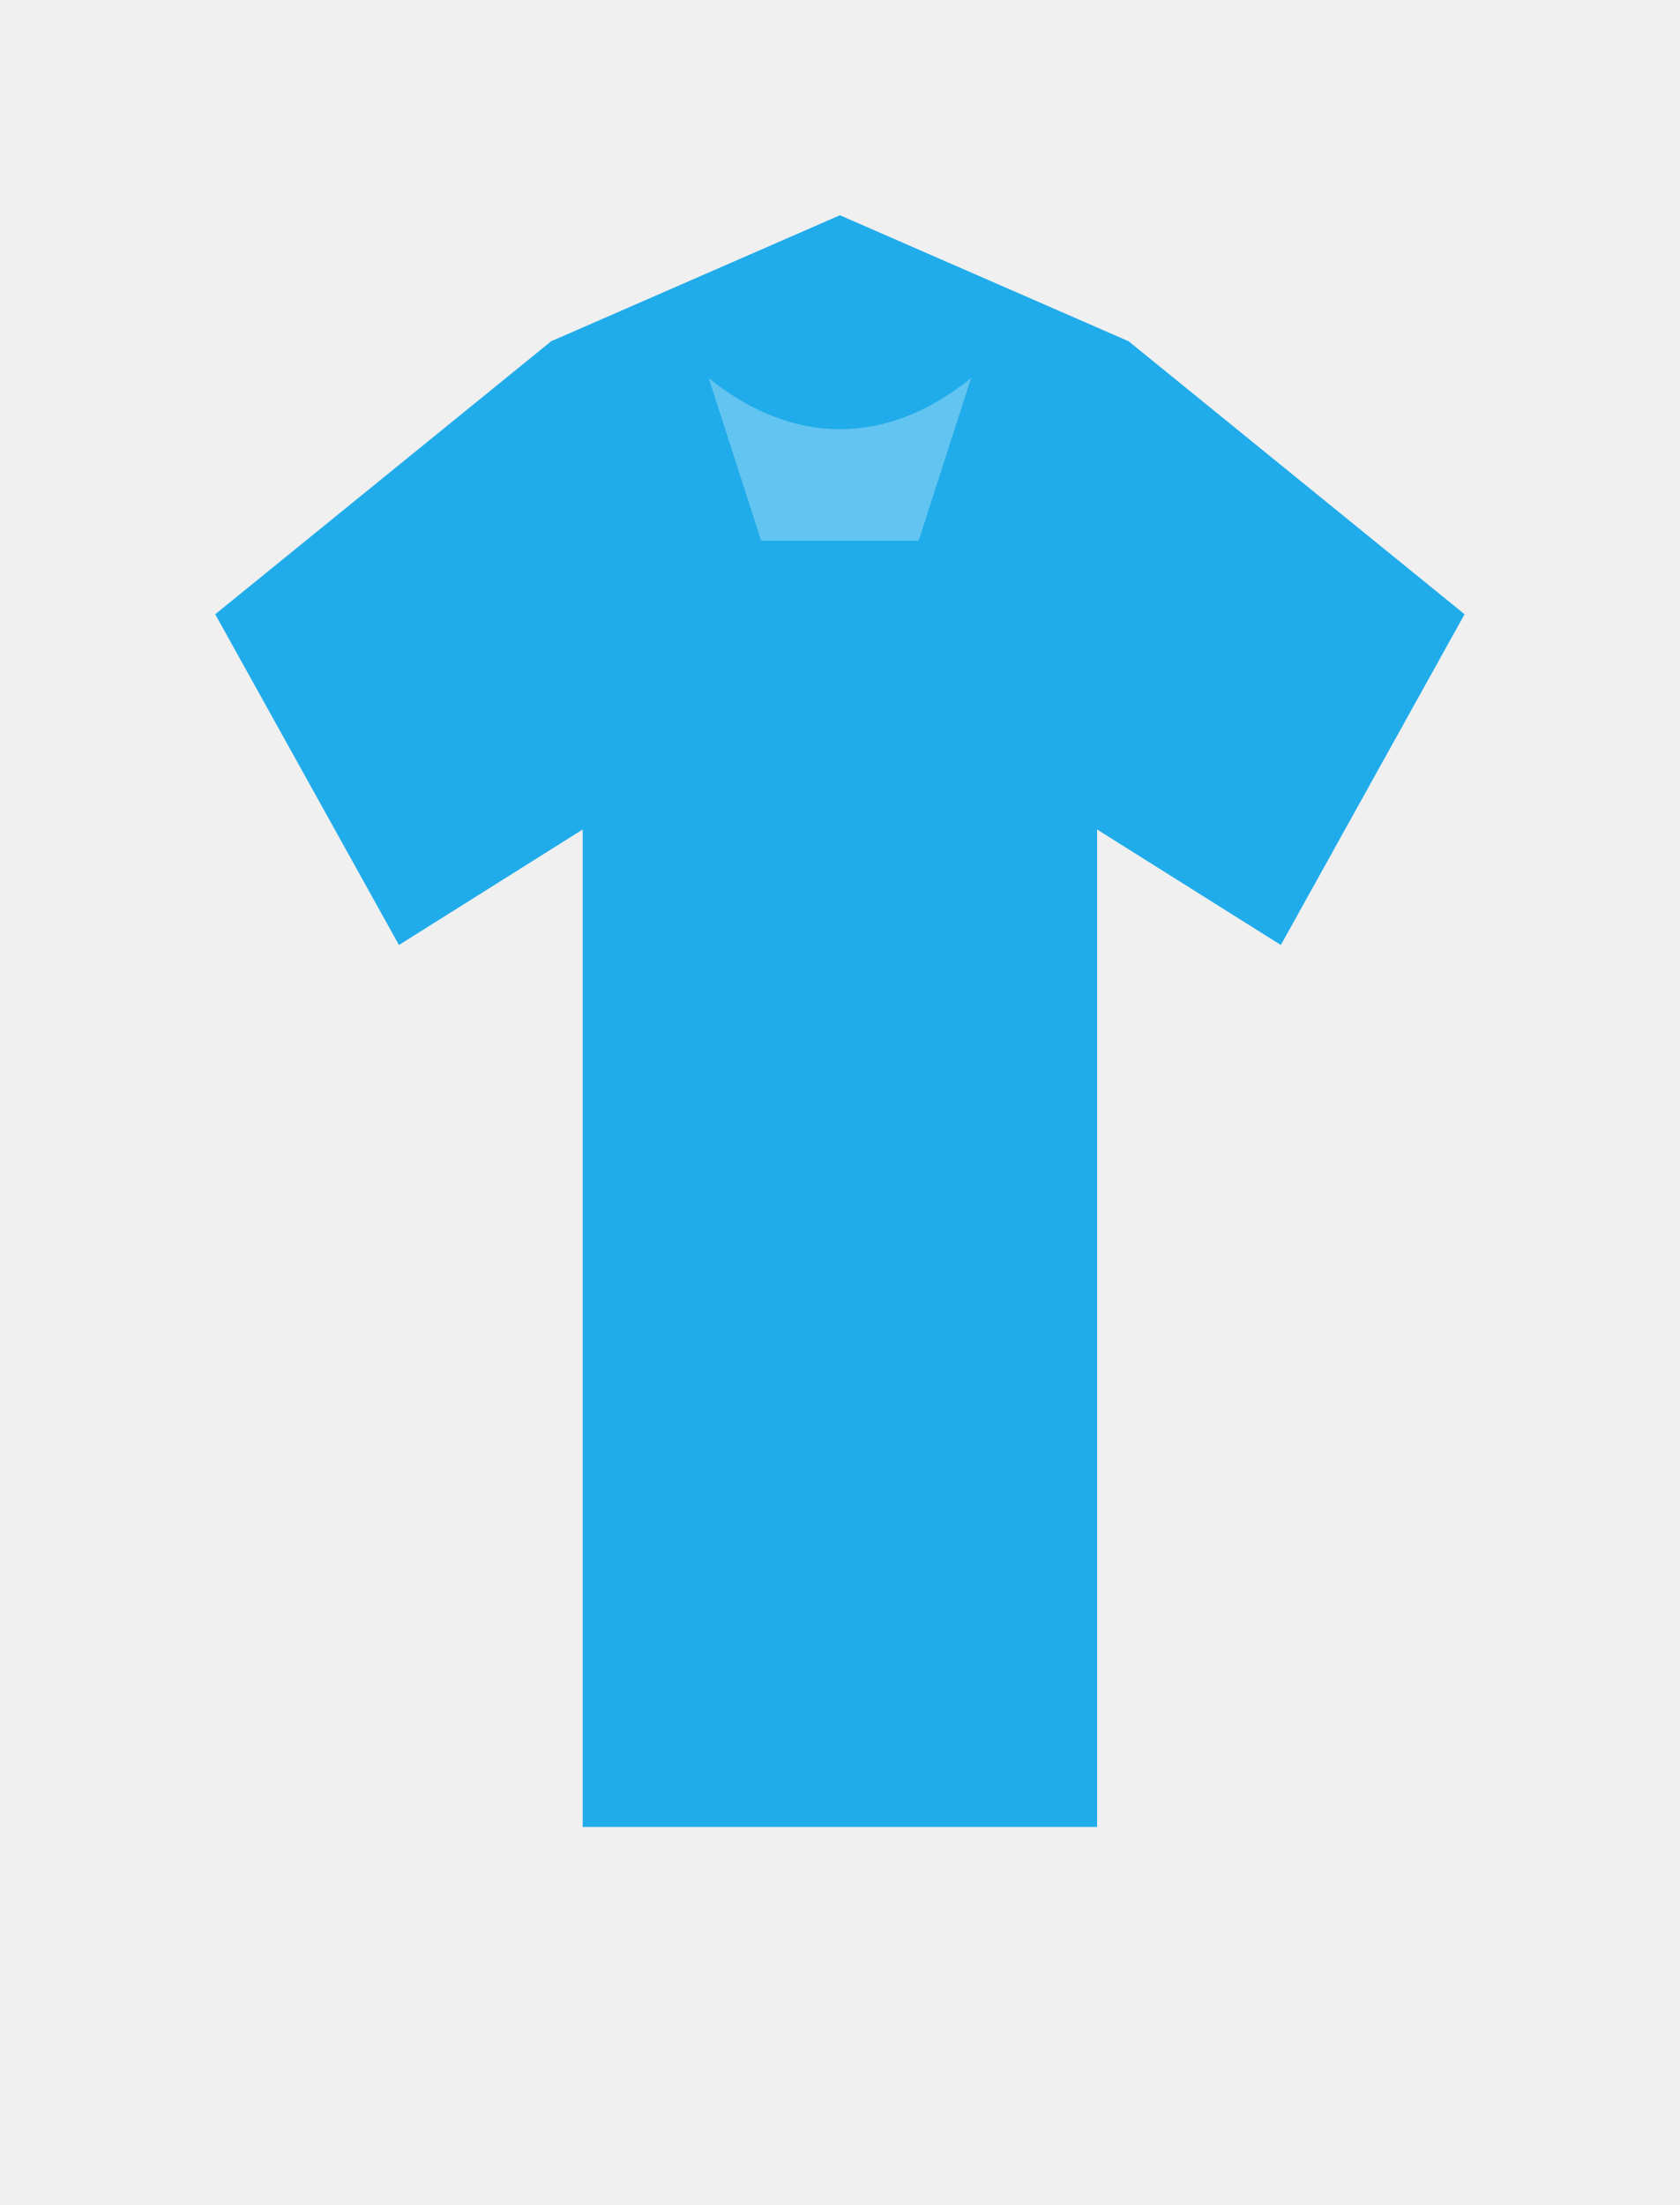
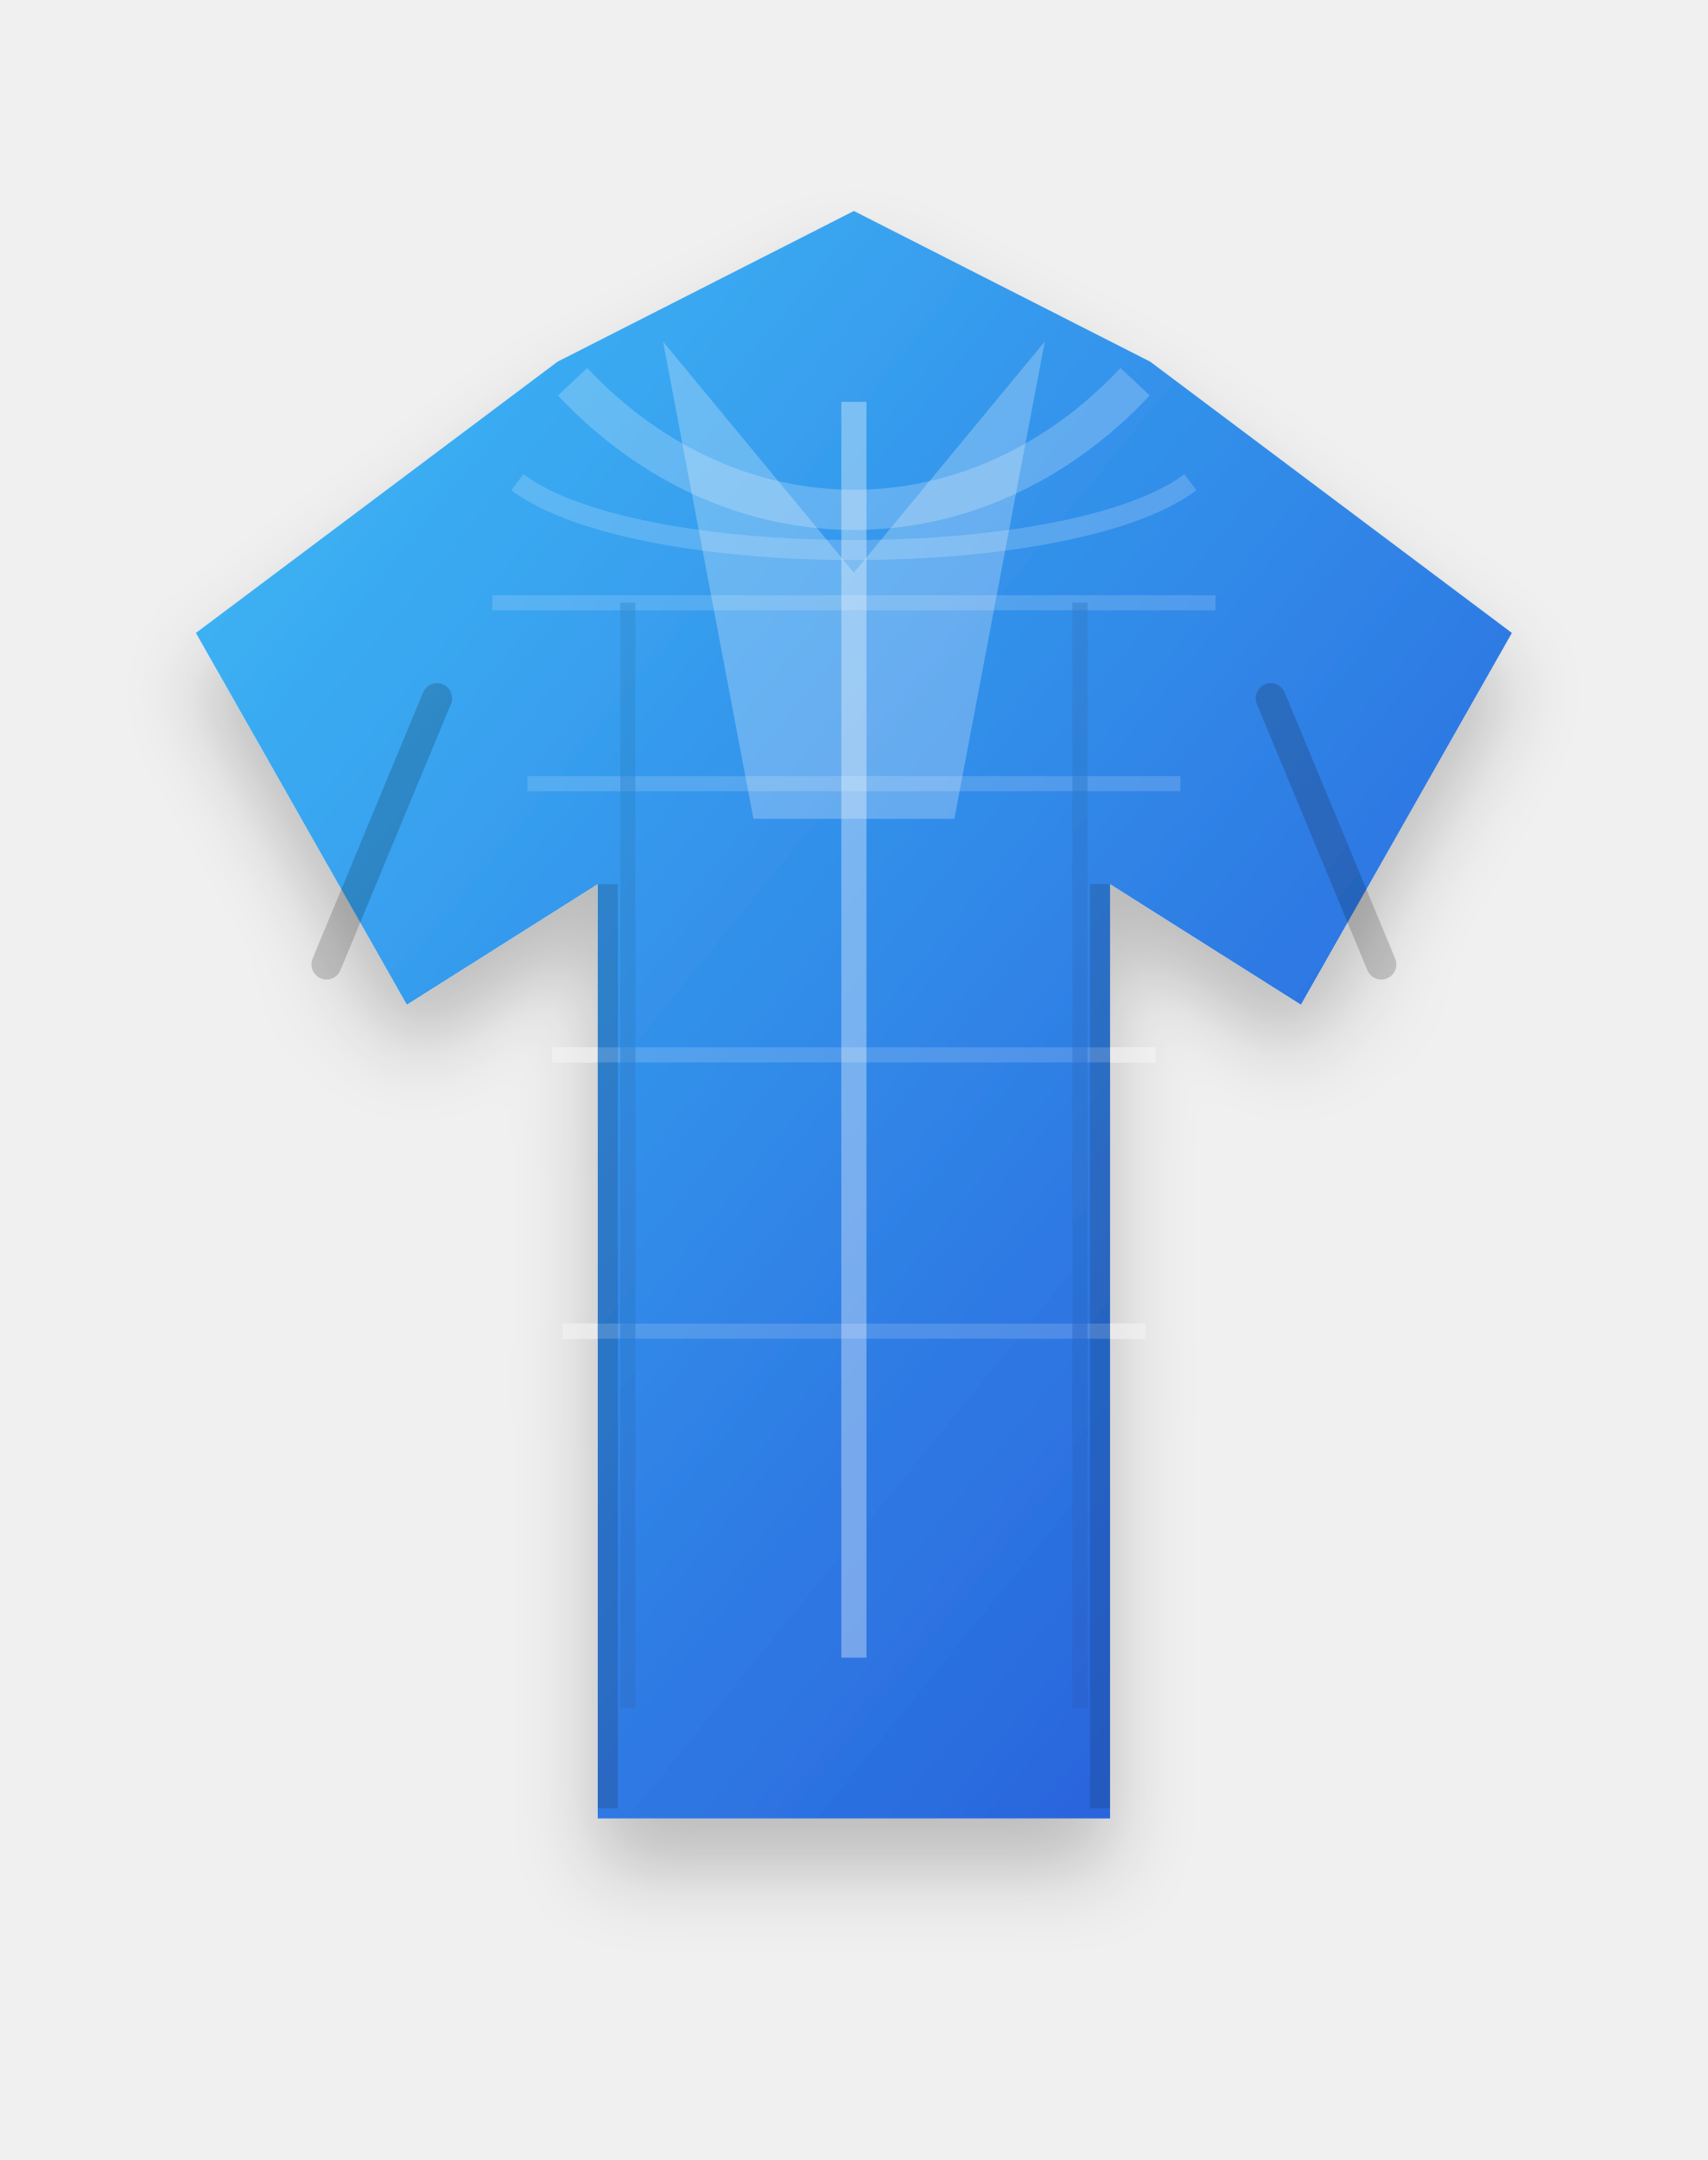
- <svg xmlns="http://www.w3.org/2000/svg" viewBox="0 0 320 420">
-   <g opacity=".92">
-     <path fill="#0ea5e9" d="M105 65l55-24 55 24 64 52-35 63-35-22v190H111V158l-35 22-35-63 64-52z" />
-     <path fill="rgba(255,255,255,.30)" d="M135 72c16 13 34 13 50 0l-10 31h-30z" />
+ <svg xmlns="http://www.w3.org/2000/svg" viewBox="0 0 340 430">
+   <defs>
+     <linearGradient id="fabric" x1="0" y1="0" x2="1" y2="1">
+       <stop offset="0" stop-color="#38bdf8" />
+       <stop offset="1" stop-color="#1d4ed8" />
+     </linearGradient>
+     <linearGradient id="shade" x1="0" y1="0" x2="0" y2="1">
+       <stop offset="0" stop-color="rgba(255,255,255,.28)" />
+       <stop offset="1" stop-color="rgba(0,0,0,.22)" />
+     </linearGradient>
+     <filter id="shadow">
+       <feDropShadow dx="0" dy="10" stdDeviation="8" flood-color="#000" flood-opacity=".23" />
+     </filter>
+   </defs>
+   <g filter="url(#shadow)" opacity=".96">
+     <path d="M111 72l59-30 59 30 72 54-42 74-38-24v186H119V176l-38 24-42-74 72-54z" fill="url(#fabric)" />
+     <path d="M114 76c32 34 80 34 112 0" fill="none" stroke="rgba(255,255,255,.22)" stroke-width="8" />
+     <path d="M132 68l38 46 38-46-18 95h-40z" fill="rgba(255,255,255,.25)" />
+     <path d="M170 80v250" stroke="rgba(255,255,255,.35)" stroke-width="5" />
+     <path d="M121 176v184M219 176v184" stroke="rgba(0,0,0,.15)" stroke-width="4" />
+     <path d="M87 139l-22 53M253 139l22 53" stroke="rgba(0,0,0,.18)" stroke-width="6" stroke-linecap="round" />
+     <g opacity=".16">
+       <path d="M98 120h144M105 156h130M110 210h120M112 265h116" stroke="#fff" stroke-width="3" />
+       <path d="M125 120v220M215 120v220" stroke="#0f172a" stroke-width="3" opacity=".5" />
+     </g>
+     <path d="M103 96c24 18 110 18 134 0" fill="none" stroke="rgba(255,255,255,.18)" stroke-width="4" />
  </g>
</svg>
